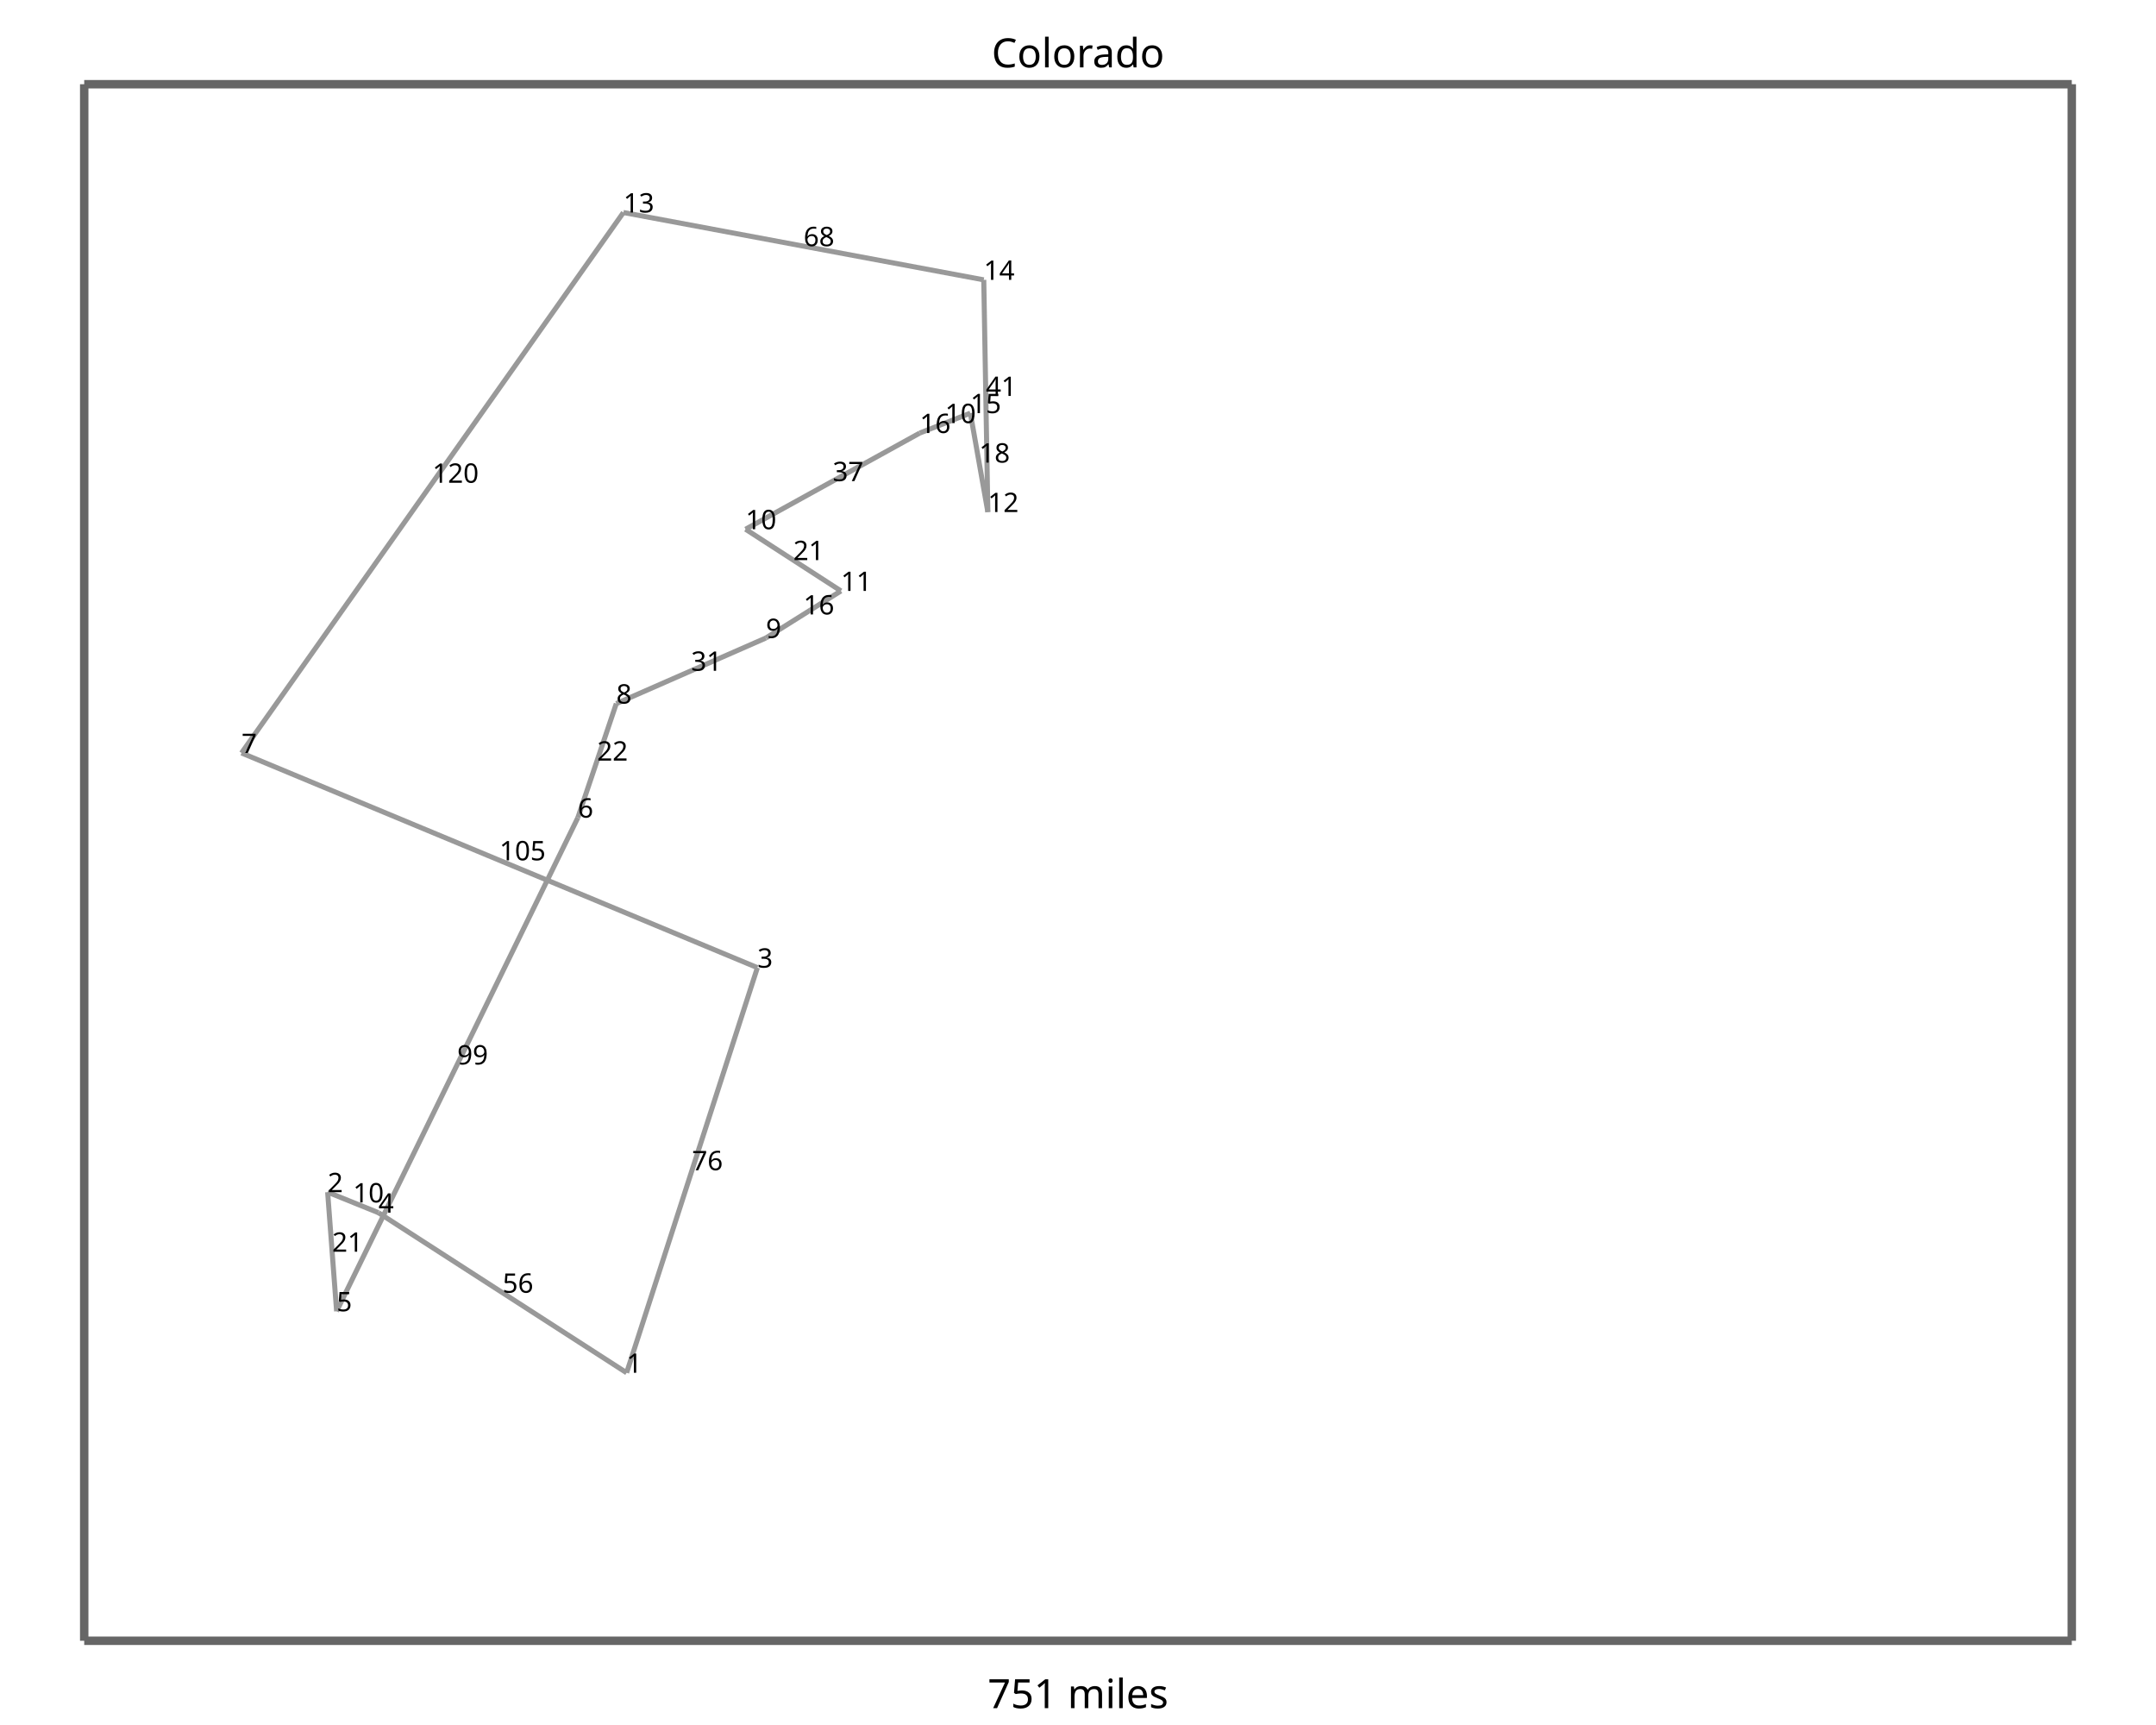
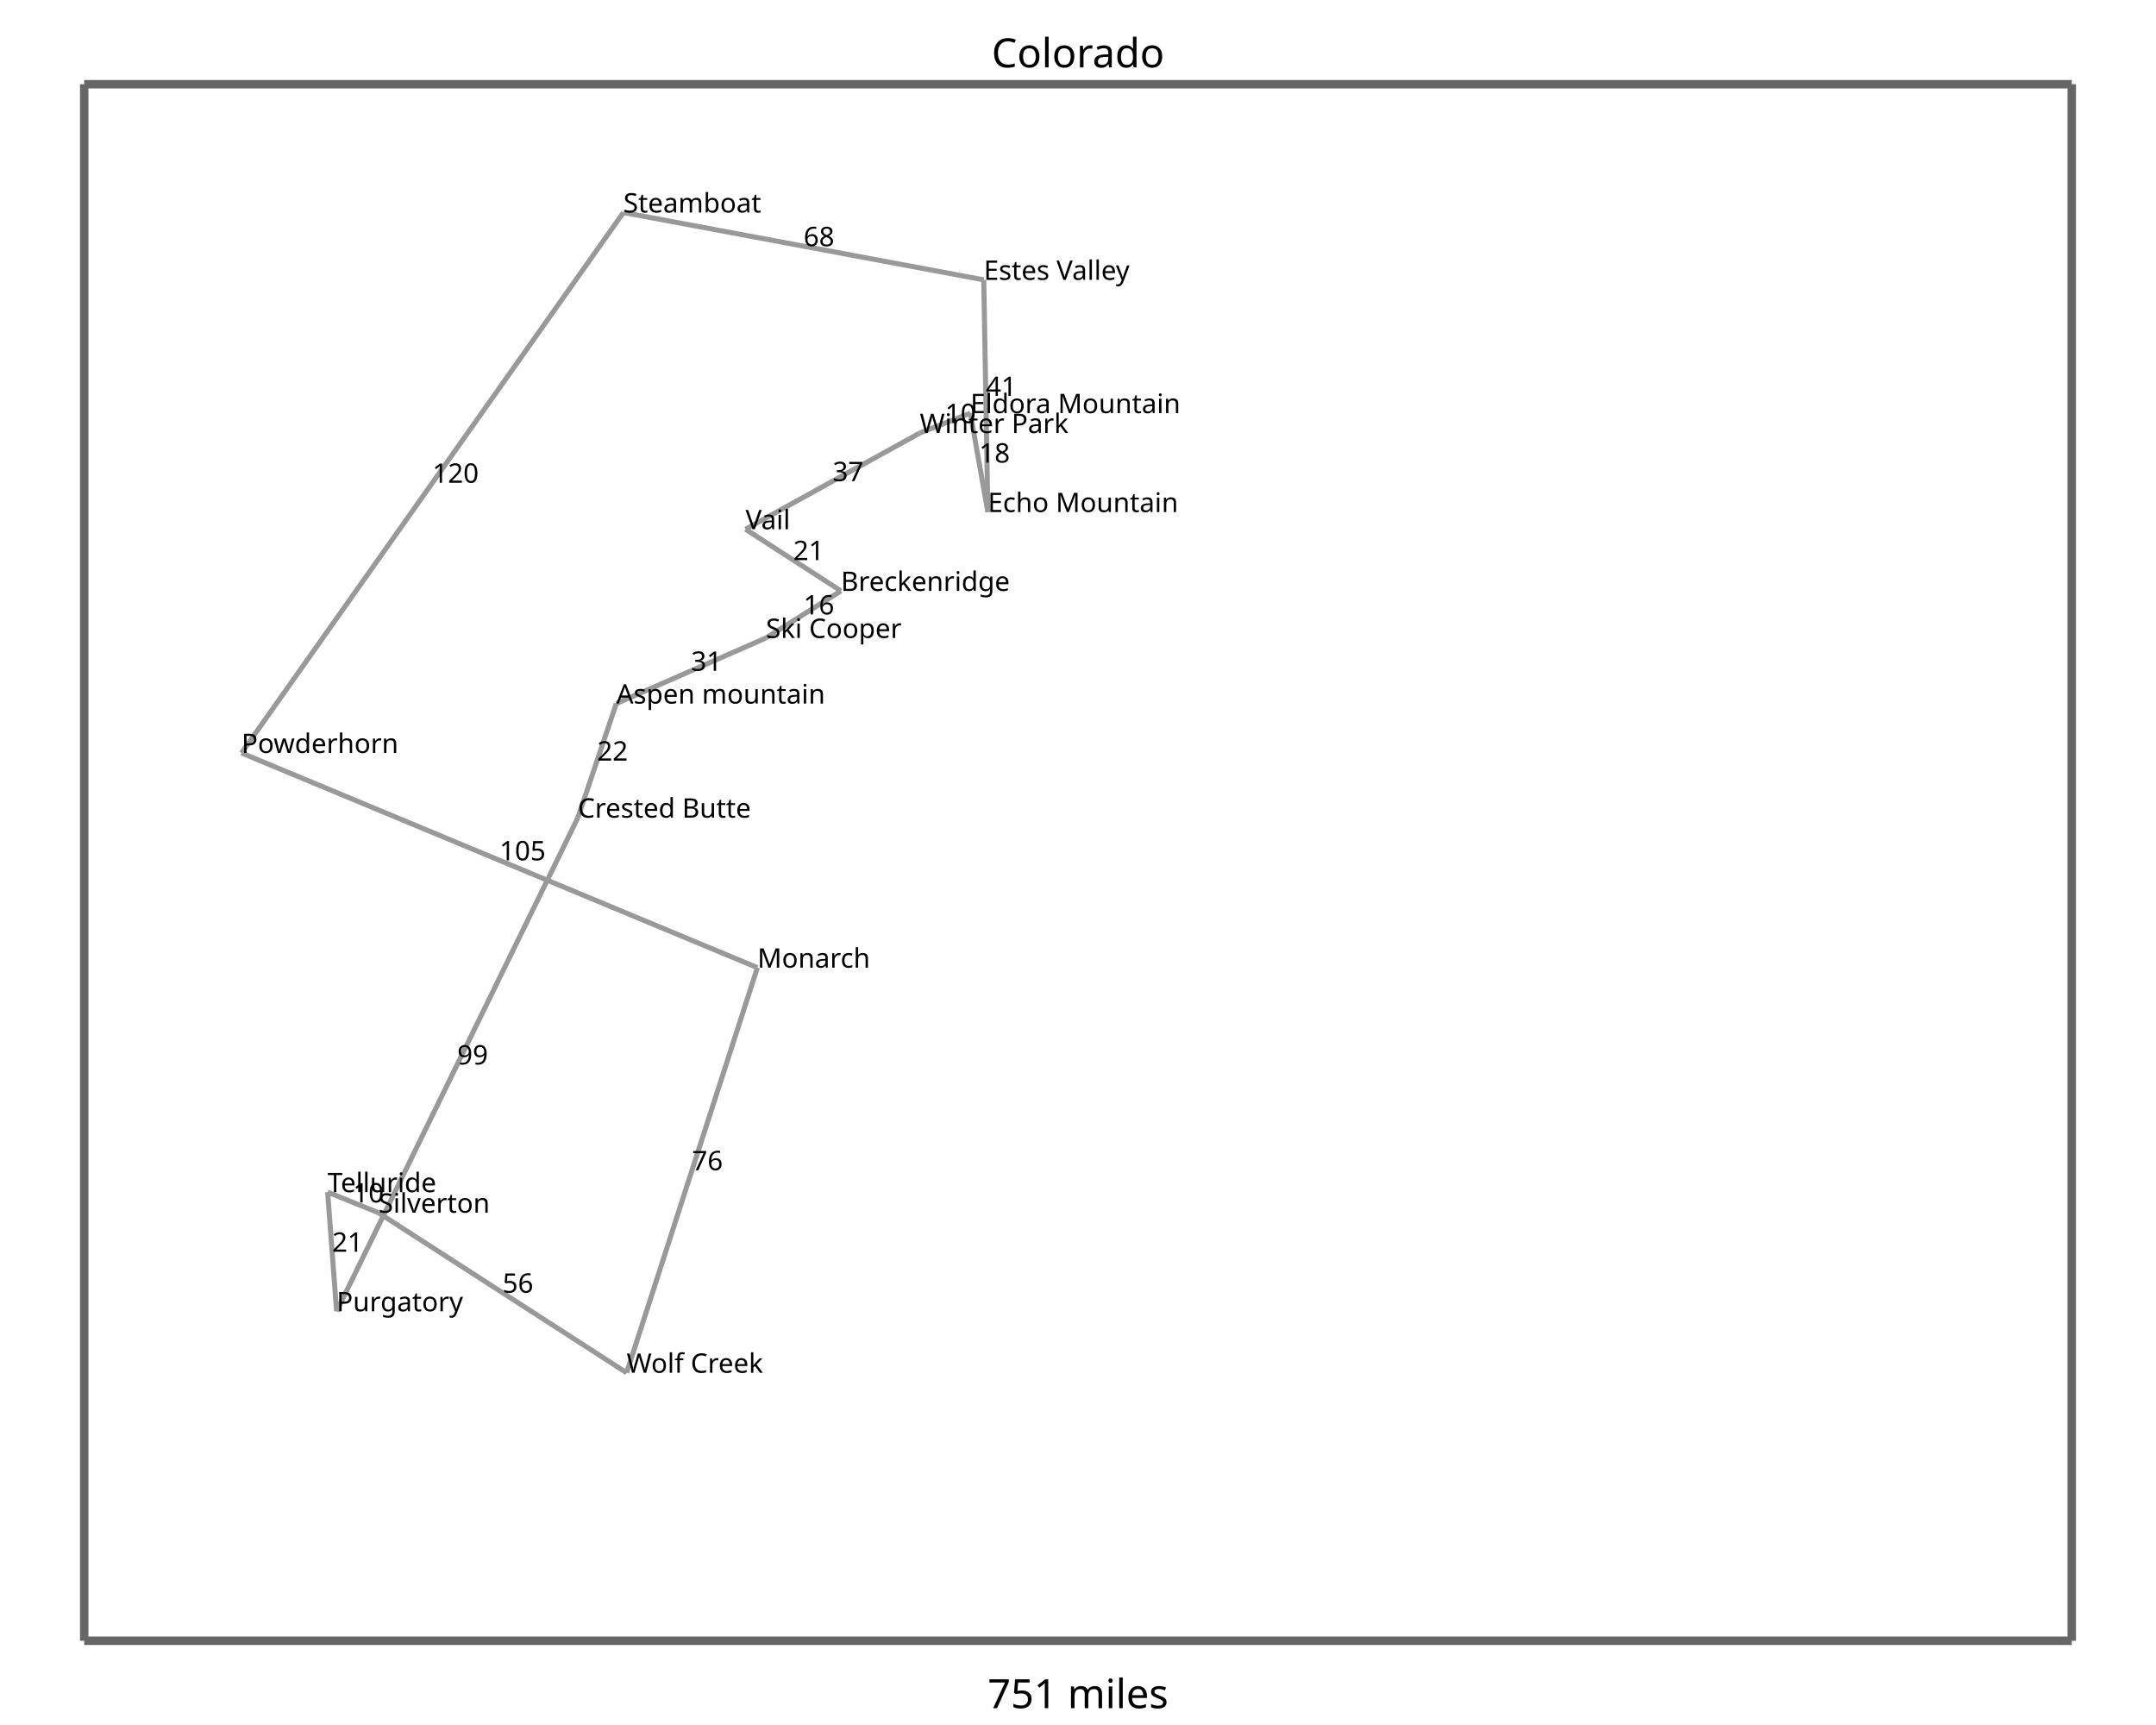
<svg xmlns="http://www.w3.org/2000/svg" width="1280" height="1024">
  <g>
    <line id="north" y2="50" x2="1230" y1="50" x1="50" stroke-width="5" stroke="#666666" />
    <line id="east" y2="974" x2="1230" y1="50" x1="1230" stroke-width="5" stroke="#666666" />
    <line id="south" y2="974" x2="50" y1="974" x1="1230" stroke-width="5" stroke="#666666" />
    <line id="west" y2="50" x2="50" y1="974" x1="50" stroke-width="5" stroke="#666666" />
  </g>
  <g>
    <text text-anchor="middle" font-family="Sans-serif" font-size="24" id="state" y="40" x="640">Colorado</text>
    <text text-anchor="middle" font-family="Sans-serif" font-size="24" id="distance" y="1014" x="640">751 miles</text>
  </g>
  <g>
    <line id="leg0" y2="719.886" x2="224.668" y1="814.917" x1="372.028" stroke-width="3" stroke="#999999" />
    <line id="leg1" y2="707.694" x2="194.513" y1="719.886" x1="224.668" stroke-width="3" stroke="#999999" />
    <line id="leg2" y2="778.406" x2="199.851" y1="707.694" x1="194.513" stroke-width="3" stroke="#999999" />
    <line id="leg3" y2="485.357" x2="343.09" y1="778.406" x1="199.851" stroke-width="3" stroke="#999999" />
    <line id="leg4" y2="417.661" x2="365.894" y1="485.357" x1="343.09" stroke-width="3" stroke="#999999" />
    <line id="leg5" y2="378.712" x2="454.721" y1="417.661" x1="365.894" stroke-width="3" stroke="#999999" />
    <line id="leg6" y2="350.799" x2="499.252" y1="378.712" x1="454.721" stroke-width="3" stroke="#999999" />
    <line id="leg7" y2="314.16" x2="442.64" y1="350.799" x1="499.252" stroke-width="3" stroke="#999999" />
    <line id="leg8" y2="257.052" x2="546.078" y1="314.16" x1="442.64" stroke-width="3" stroke="#999999" />
    <line id="leg9" y2="245.245" x2="576.093" y1="257.052" x1="546.078" stroke-width="3" stroke="#999999" />
    <line id="leg10" y2="303.958" x2="586.488" y1="245.245" x1="576.093" stroke-width="3" stroke="#999999" />
    <line id="leg11" y2="166.127" x2="584.053" y1="303.958" x1="586.488" stroke-width="3" stroke="#999999" />
    <line id="leg12" y2="126.152" x2="370.108" y1="166.127" x1="584.053" stroke-width="3" stroke="#999999" />
    <line id="leg13" y2="446.985" x2="143.379" y1="126.152" x1="370.108" stroke-width="3" stroke="#999999" />
    <line id="leg14" y2="574.42" x2="449.664" y1="446.985" x1="143.379" stroke-width="3" stroke="#999999" />
    <line id="leg15" y2="814.917" x2="372.028" y1="574.42" x1="449.664" stroke-width="3" stroke="#999999" />
  </g>
  <g>
-     <text font-family="Sans-serif" font-size="16" id="id0" y="814.917" x="372.028">1</text>
-     <text font-family="Sans-serif" font-size="16" id="id1" y="719.886" x="224.668">4</text>
-     <text font-family="Sans-serif" font-size="16" id="id2" y="707.694" x="194.513">2</text>
-     <text font-family="Sans-serif" font-size="16" id="id3" y="778.406" x="199.851">5</text>
-     <text font-family="Sans-serif" font-size="16" id="id4" y="485.357" x="343.09">6</text>
-     <text font-family="Sans-serif" font-size="16" id="id5" y="417.661" x="365.894">8</text>
-     <text font-family="Sans-serif" font-size="16" id="id6" y="378.712" x="454.721">9</text>
-     <text font-family="Sans-serif" font-size="16" id="id7" y="350.799" x="499.252">11</text>
-     <text font-family="Sans-serif" font-size="16" id="id8" y="314.16" x="442.64">10</text>
-     <text font-family="Sans-serif" font-size="16" id="id9" y="257.052" x="546.078">16</text>
-     <text font-family="Sans-serif" font-size="16" id="id10" y="245.245" x="576.093">15</text>
-     <text font-family="Sans-serif" font-size="16" id="id11" y="303.958" x="586.488">12</text>
-     <text font-family="Sans-serif" font-size="16" id="id12" y="166.127" x="584.053">14</text>
-     <text font-family="Sans-serif" font-size="16" id="id13" y="126.152" x="370.108">13</text>
-     <text font-family="Sans-serif" font-size="16" id="id14" y="446.985" x="143.379">7</text>
-     <text font-family="Sans-serif" font-size="16" id="id15" y="574.42" x="449.664">3</text>
+     <text font-family="Sans-serif" font-size="16" id="id0" y="814.917" x="372.028">Wolf Creek</text>
+     <text font-family="Sans-serif" font-size="16" id="id1" y="719.886" x="224.668">Silverton</text>
+     <text font-family="Sans-serif" font-size="16" id="id2" y="707.694" x="194.513">Telluride</text>
+     <text font-family="Sans-serif" font-size="16" id="id3" y="778.406" x="199.851">Purgatory</text>
+     <text font-family="Sans-serif" font-size="16" id="id4" y="485.357" x="343.09">Crested Butte</text>
+     <text font-family="Sans-serif" font-size="16" id="id5" y="417.661" x="365.894">Aspen mountain</text>
+     <text font-family="Sans-serif" font-size="16" id="id6" y="378.712" x="454.721">Ski Cooper</text>
+     <text font-family="Sans-serif" font-size="16" id="id7" y="350.799" x="499.252">Breckenridge</text>
+     <text font-family="Sans-serif" font-size="16" id="id8" y="314.16" x="442.64">Vail</text>
+     <text font-family="Sans-serif" font-size="16" id="id9" y="257.052" x="546.078">Winter Park</text>
+     <text font-family="Sans-serif" font-size="16" id="id10" y="245.245" x="576.093">Eldora Mountain</text>
+     <text font-family="Sans-serif" font-size="16" id="id11" y="303.958" x="586.488">Echo Mountain</text>
+     <text font-family="Sans-serif" font-size="16" id="id12" y="166.127" x="584.053">Estes Valley</text>
+     <text font-family="Sans-serif" font-size="16" id="id13" y="126.152" x="370.108">Steamboat</text>
+     <text font-family="Sans-serif" font-size="16" id="id14" y="446.985" x="143.379">Powderhorn</text>
+     <text font-family="Sans-serif" font-size="16" id="id15" y="574.42" x="449.664">Monarch</text>
  </g>
  <g>
    <text font-family="Sans-serif" font-size="16" id="leg0" y="767.401" x="298.348">56</text>
    <text font-family="Sans-serif" font-size="16" id="leg1" y="713.79" x="209.59">10</text>
    <text font-family="Sans-serif" font-size="16" id="leg2" y="743.05" x="197.182">21</text>
    <text font-family="Sans-serif" font-size="16" id="leg3" y="631.881" x="271.47">99</text>
    <text font-family="Sans-serif" font-size="16" id="leg4" y="451.509" x="354.492">22</text>
    <text font-family="Sans-serif" font-size="16" id="leg5" y="398.186" x="410.308">31</text>
    <text font-family="Sans-serif" font-size="16" id="leg6" y="364.755" x="476.987">16</text>
    <text font-family="Sans-serif" font-size="16" id="leg7" y="332.48" x="470.946">21</text>
    <text font-family="Sans-serif" font-size="16" id="leg8" y="285.606" x="494.359">37</text>
    <text font-family="Sans-serif" font-size="16" id="leg9" y="251.148" x="561.085">10</text>
    <text font-family="Sans-serif" font-size="16" id="leg10" y="274.601" x="581.29">18</text>
    <text font-family="Sans-serif" font-size="16" id="leg11" y="235.043" x="585.271">41</text>
    <text font-family="Sans-serif" font-size="16" id="leg12" y="146.14" x="477.081">68</text>
    <text font-family="Sans-serif" font-size="16" id="leg13" y="286.568" x="256.744">120</text>
    <text font-family="Sans-serif" font-size="16" id="leg14" y="510.702" x="296.522">105</text>
    <text font-family="Sans-serif" font-size="16" id="leg15" y="694.668" x="410.846">76</text>
  </g>
</svg>
